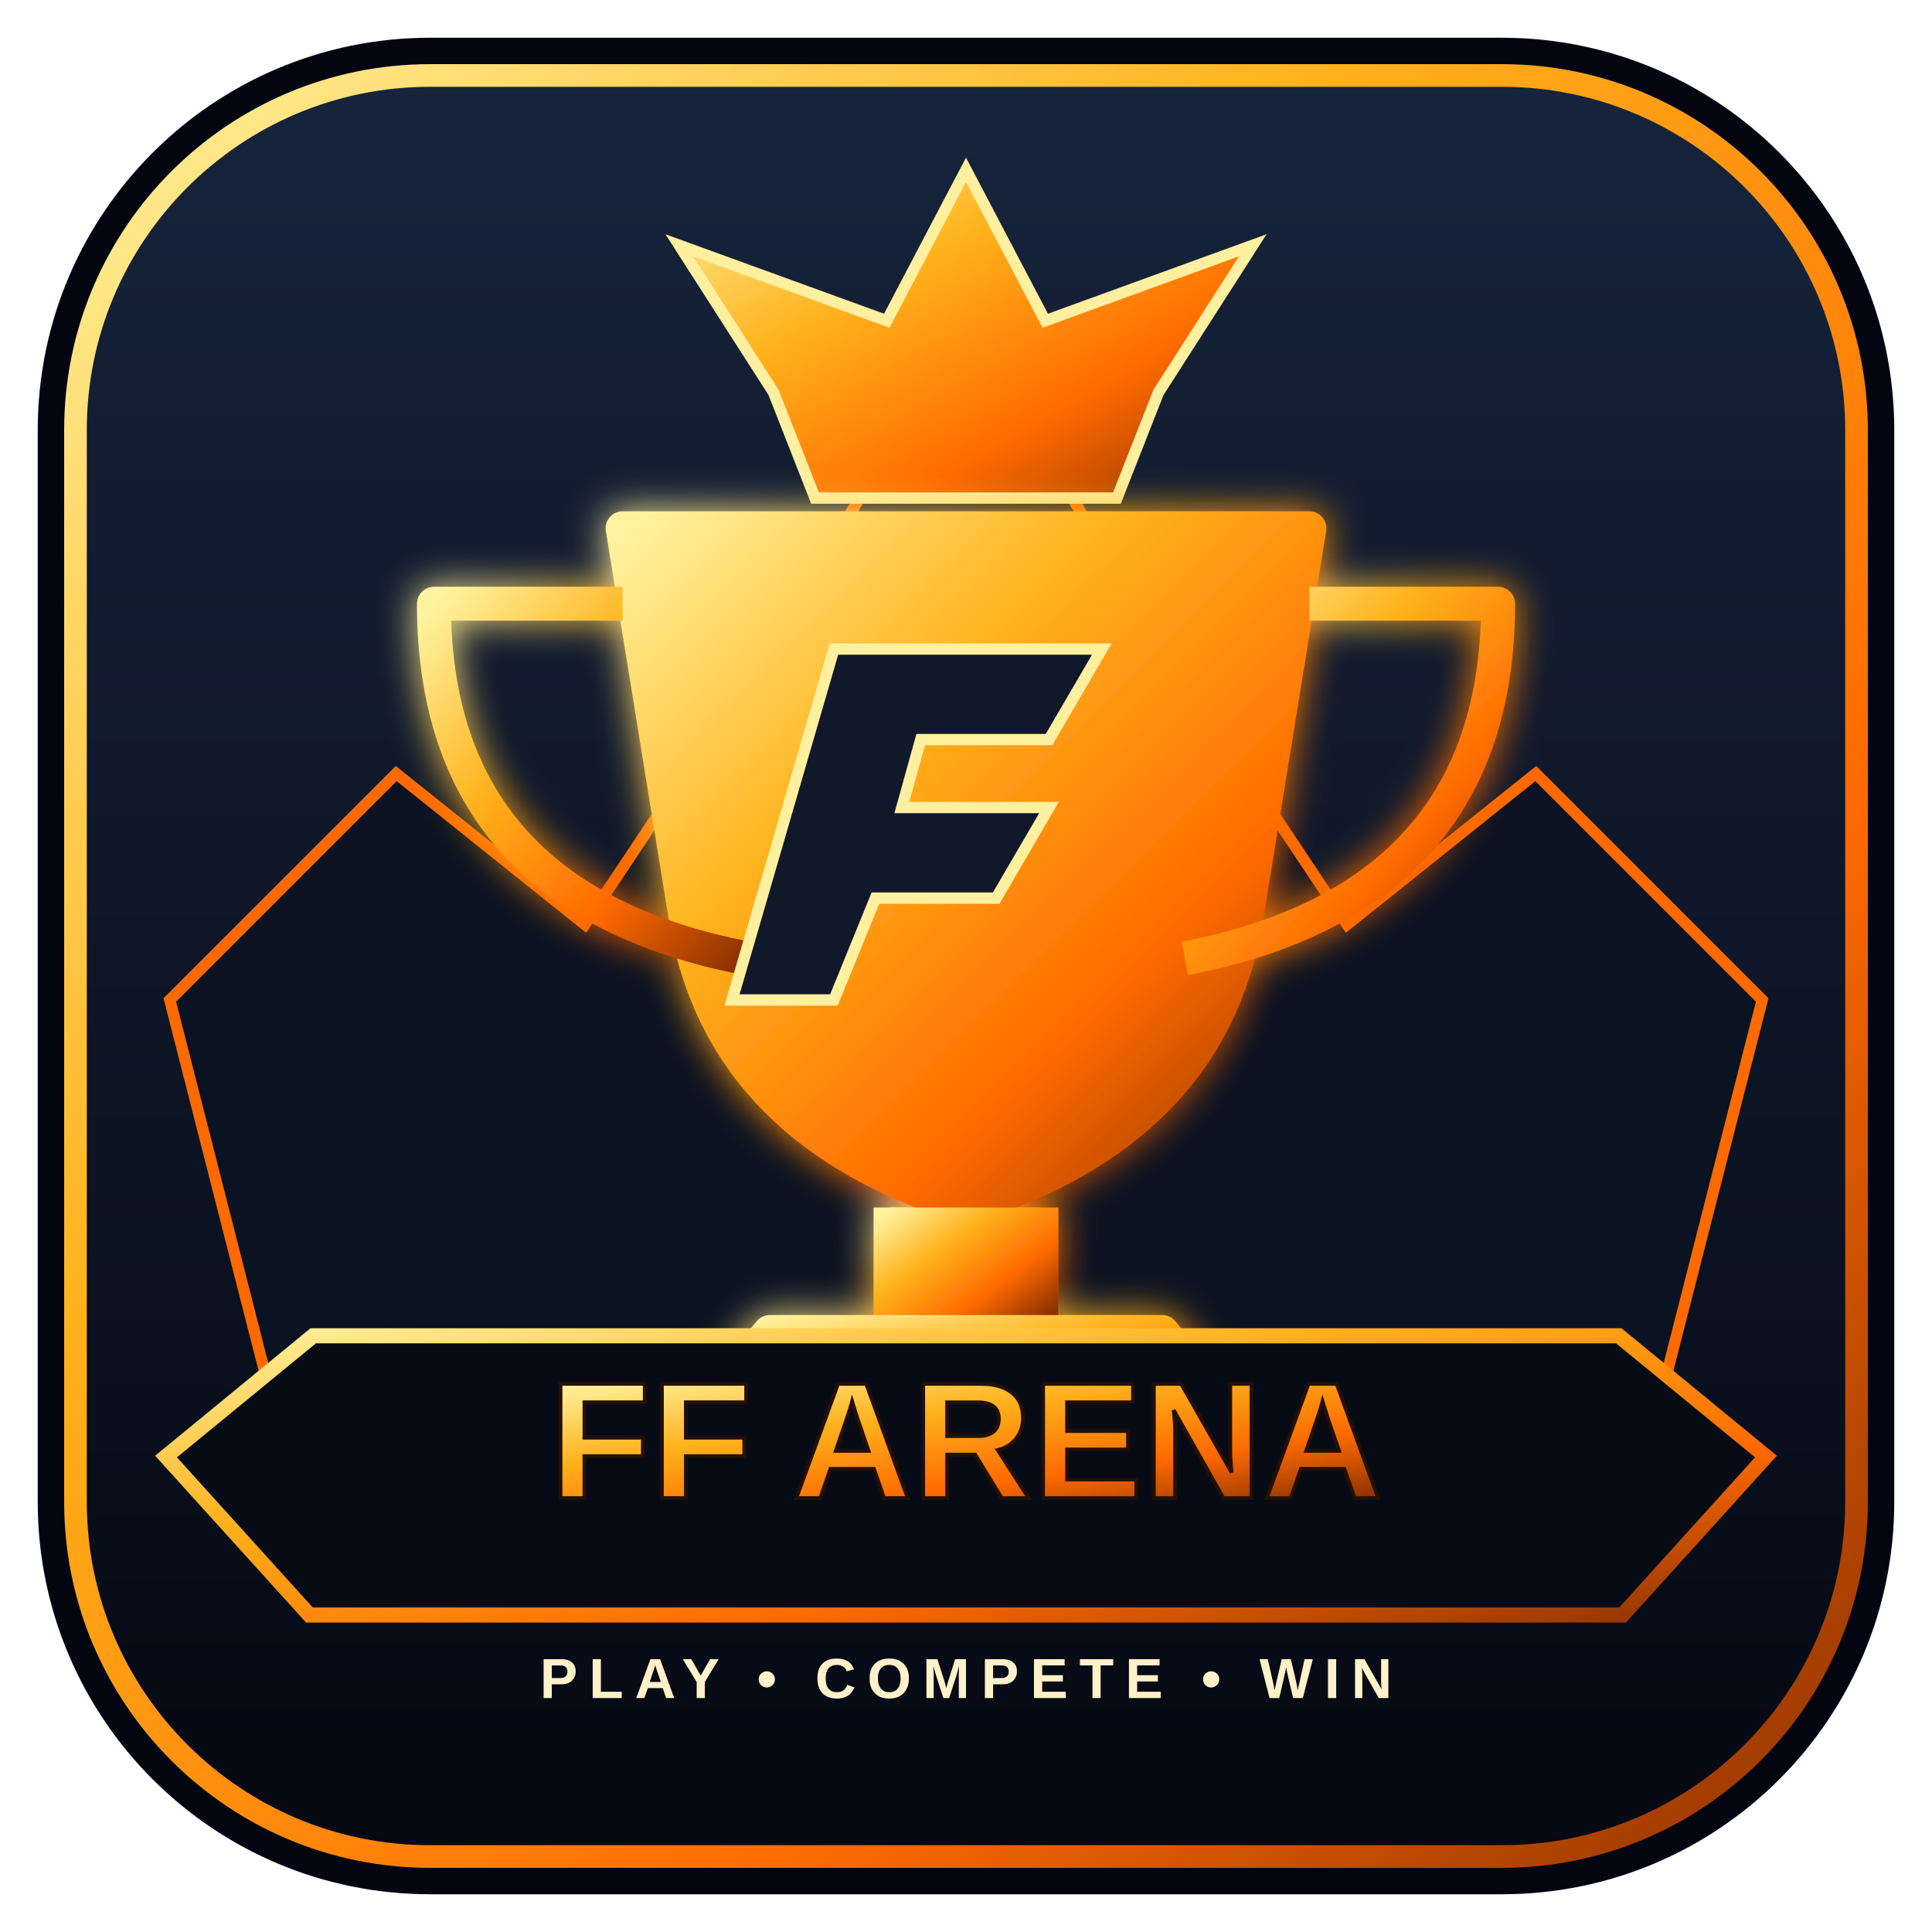
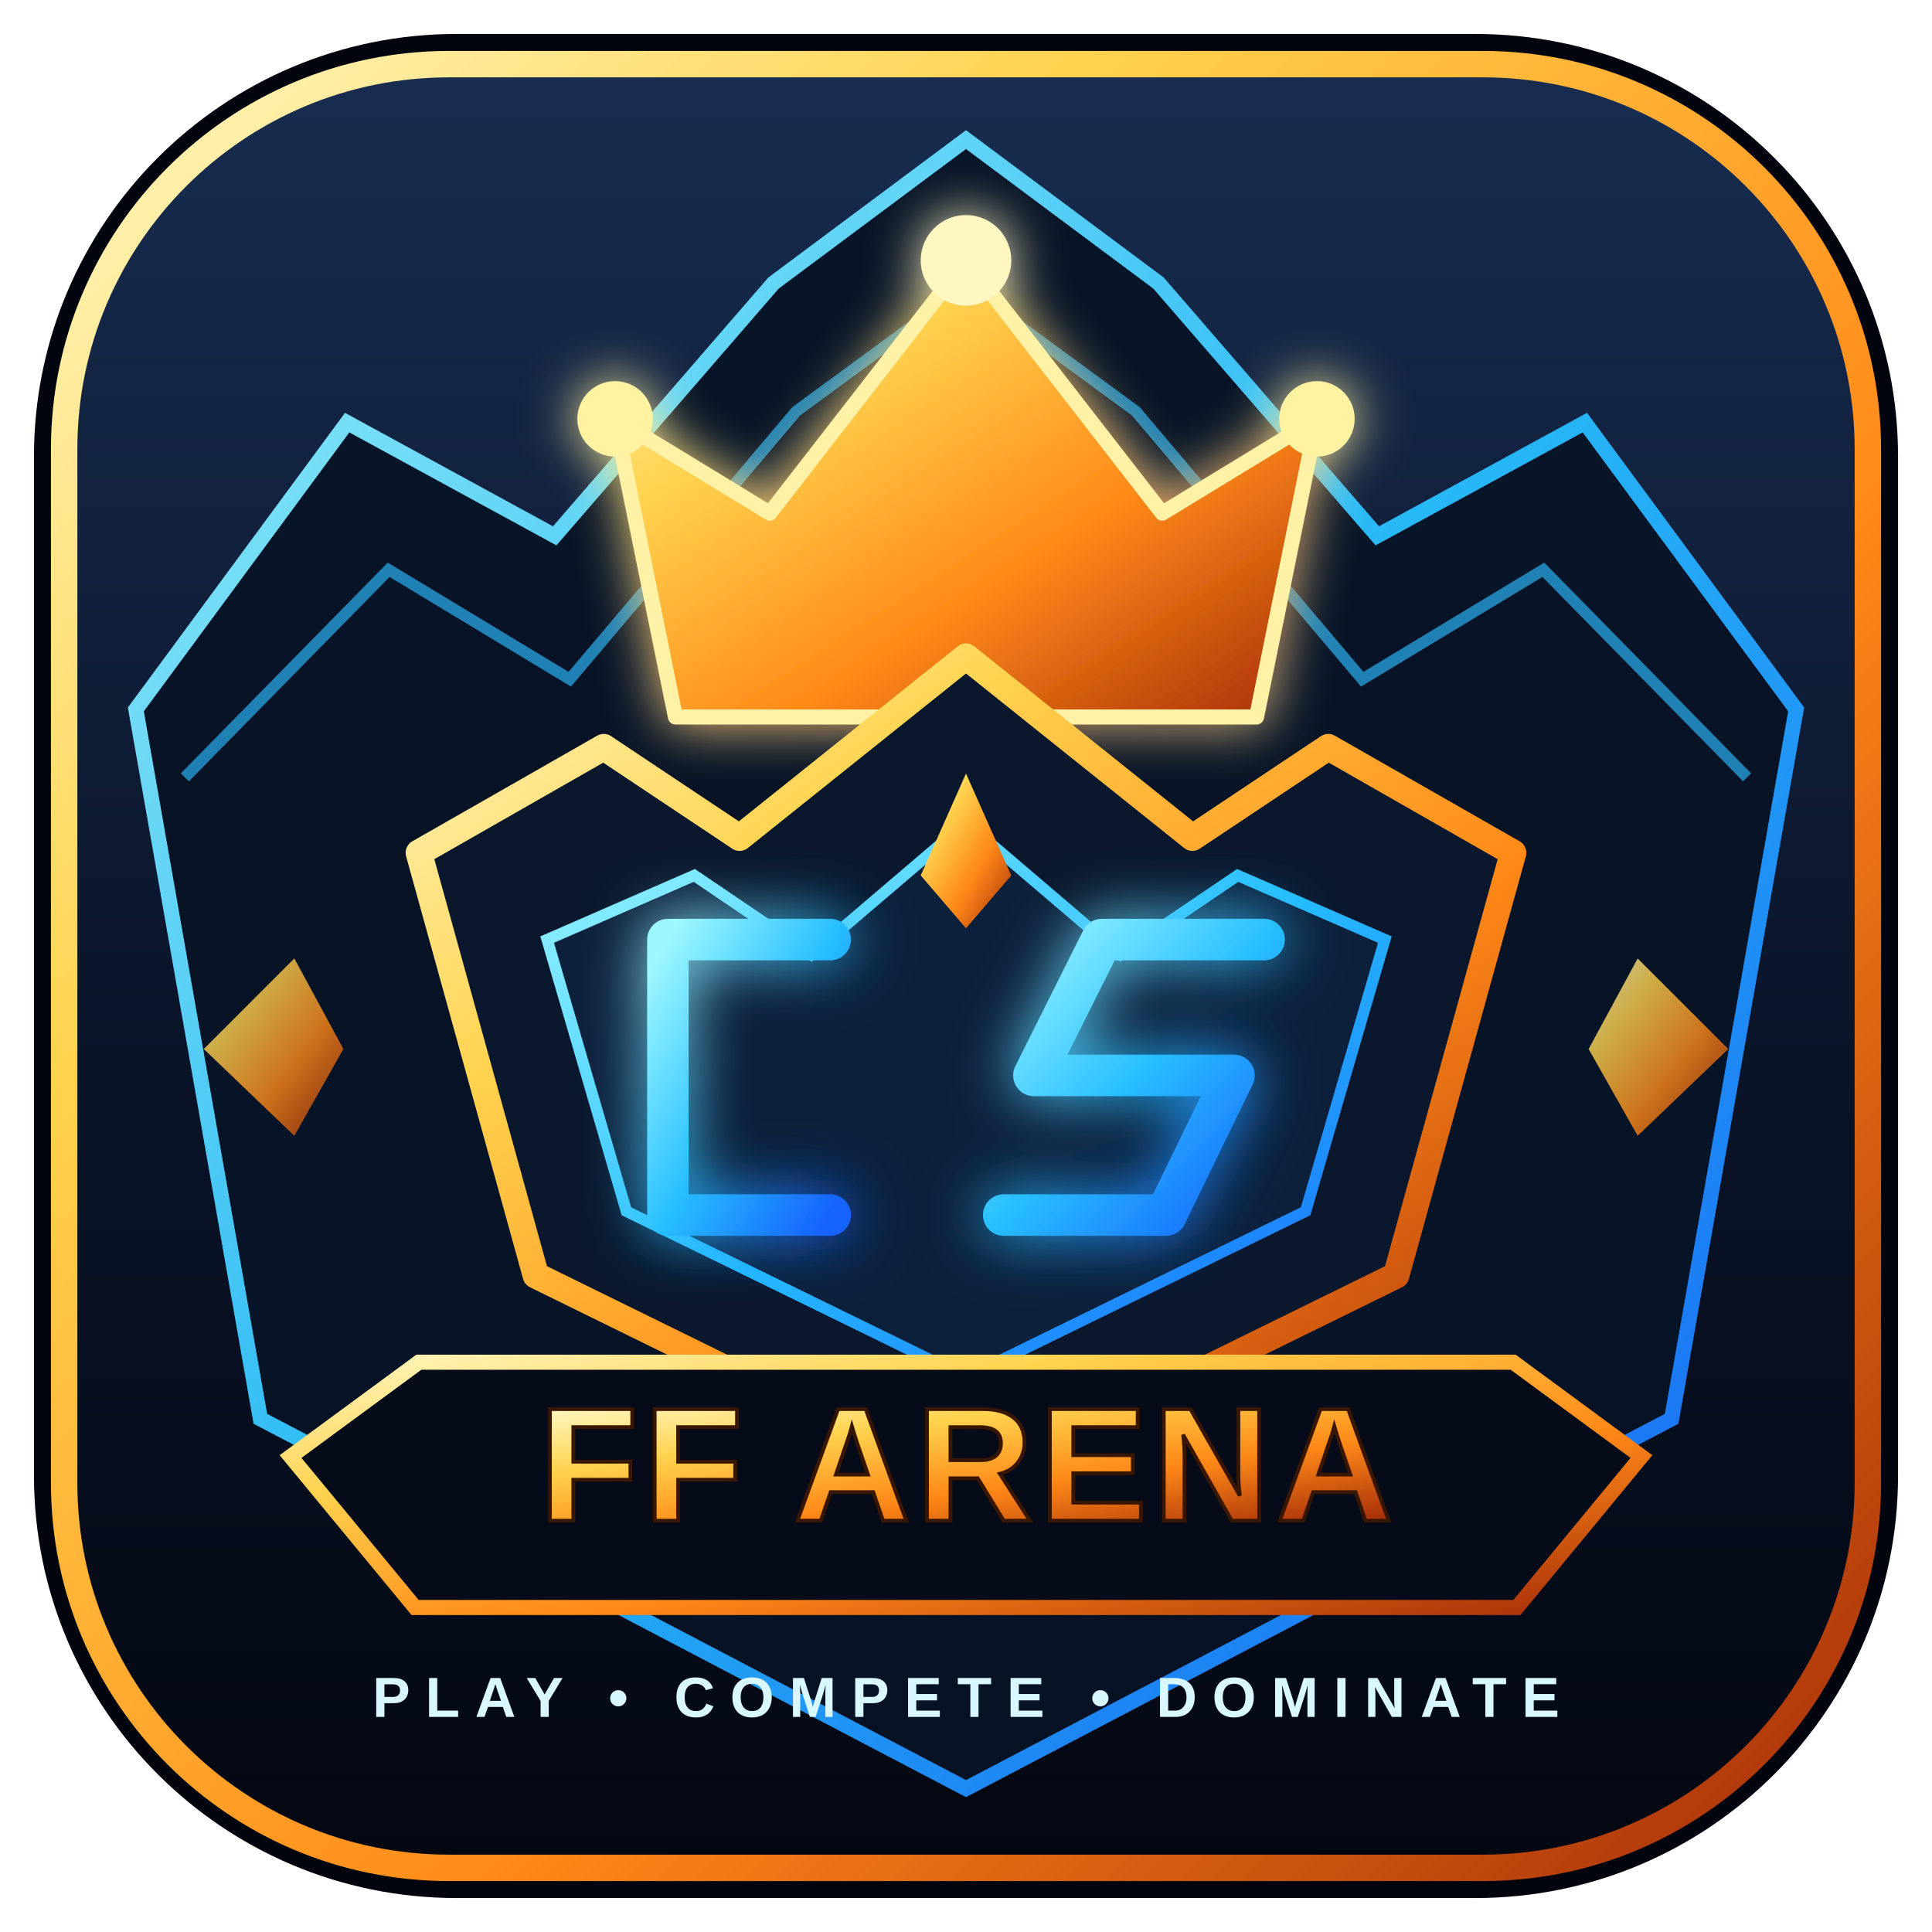
<svg xmlns="http://www.w3.org/2000/svg" viewBox="0 0 512 512" role="img" aria-labelledby="title desc">
  <defs>
-     <linearGradient id="gold" x1="0" y1="0" x2="1" y2="1">
-       <stop stop-color="#fff3a0" />
-       <stop offset=".35" stop-color="#ffb21c" />
-       <stop offset=".7" stop-color="#ff6a00" />
-       <stop offset="1" stop-color="#8b3100" />
+     <linearGradient id="metal" x1="0" y1="0" x2="1" y2="1">
+       <stop stop-color="#fff7c2" />
+       <stop offset=".28" stop-color="#ffd34f" />
+       <stop offset=".62" stop-color="#ff8a18" />
+       <stop offset="1" stop-color="#a52c08" />
    </linearGradient>
-     <linearGradient id="bg" x1="0" y1="0" x2="0" y2="1">
-       <stop stop-color="#17243c" />
-       <stop offset="1" stop-color="#050812" />
+     <linearGradient id="night" x1="0" y1="0" x2="0" y2="1">
+       <stop stop-color="#182d50" />
+       <stop offset=".55" stop-color="#0a1429" />
+       <stop offset="1" stop-color="#030711" />
    </linearGradient>
-     <filter id="glow" x="-50%" y="-50%" width="200%" height="200%">
-       <feGaussianBlur stdDeviation="5" result="b" />
+     <linearGradient id="ice" x1="0" y1="0" x2="1" y2="1">
+       <stop stop-color="#9df7ff" />
+       <stop offset=".5" stop-color="#28bfff" />
+       <stop offset="1" stop-color="#1763ff" />
+     </linearGradient>
+     <filter id="goldGlow" x="-60%" y="-60%" width="220%" height="220%">
+       <feGaussianBlur stdDeviation="7" result="blur" />
      <feMerge>
-         <feMergeNode in="b" />
+         <feMergeNode in="blur" />
+         <feMergeNode in="SourceGraphic" />
+       </feMerge>
+     </filter>
+     <filter id="blueGlow" x="-60%" y="-60%" width="220%" height="220%">
+       <feGaussianBlur stdDeviation="8" result="blur" />
+       <feMerge>
+         <feMergeNode in="blur" />
        <feMergeNode in="SourceGraphic" />
      </feMerge>
    </filter>
  </defs>
-   <rect x="10" y="10" width="492" height="492" rx="104" fill="#030611" />
-   <rect x="20" y="20" width="472" height="472" rx="94" fill="url(#bg)" stroke="url(#gold)" stroke-width="6" />
-   <path d="M45 265 105 205 155 245 205 170 256 85 307 170 357 245 407 205 467 265 430 410 82 410Z" fill="#0b1222" stroke="#ff6a00" stroke-width="3" />
-   <path d="M205 104 180 65 235 85 256 45 277 85 332 65 307 104 296 132 216 132Z" fill="url(#gold)" stroke="#fff0a0" stroke-width="3" />
-   <g filter="url(#glow)" stroke="url(#gold)" stroke-width="9" stroke-linejoin="round">
-     <path d="M165 140H347L330 245Q320 300 256 320Q192 300 182 245Z" fill="url(#gold)" />
-     <path d="M165 160H115Q115 238 198 254" fill="none" />
-     <path d="M347 160H397Q397 238 314 254" fill="none" />
-     <path d="M236 320V350H276V320" fill="url(#gold)" />
-     <path d="M204 353H308L330 380H182Z" fill="url(#gold)" />
+   <rect x="9" y="9" width="494" height="494" rx="112" fill="#02050d" />
+   <rect x="17" y="17" width="478" height="478" rx="102" fill="url(#night)" stroke="url(#metal)" stroke-width="7" />
+   <path d="M36 188 92 112 147 142 205 75 256 37 307 75 365 142 420 112 476 188 443 376 256 474 69 376Z" fill="#071326" stroke="url(#ice)" stroke-width="4" opacity=".95" />
+   <path d="M49 206 103 151 151 180 211 109 256 76 301 109 361 180 409 151 463 206" fill="none" stroke="#2bbcff" stroke-width="3" opacity=".65" />
+   <g filter="url(#goldGlow)">
+     <path d="M163 111 204 136 256 69 308 136 349 111 333 190 179 190Z" fill="url(#metal)" stroke="#fff1a5" stroke-width="4" stroke-linejoin="round" />
+     <circle cx="163" cy="111" r="10" fill="#fff2a1" />
+     <circle cx="256" cy="69" r="12" fill="#fff7c2" />
+     <circle cx="349" cy="111" r="10" fill="#fff2a1" />
  </g>
-   <path d="M221 172H292L278 196H244L239 214H278L264 238H232L221 265H194Z" fill="#11182a" stroke="#fff0a0" stroke-width="3" />
-   <path d="M44 386 83 354H429L468 386 430 428H82Z" fill="#070b16" stroke="url(#gold)" stroke-width="4" />
-   <text x="256" y="397" font-family="Arial Black,Arial,sans-serif" font-size="44" font-weight="900" text-anchor="middle" fill="url(#gold)" stroke="#231000" stroke-width="1">FF ARENA</text>
-   <text x="256" y="450" font-family="Arial,sans-serif" font-size="15" font-weight="700" letter-spacing="3" text-anchor="middle" fill="#fff1c9">PLAY • COMPETE • WIN</text>
+   <path d="M111 226 160 198 196 222 256 174 316 222 352 198 401 226 370 338 256 394 142 338Z" fill="#0a172d" stroke="url(#metal)" stroke-width="7" stroke-linejoin="round" />
+   <path d="M145 249 184 232 215 253 256 218 297 253 328 232 367 249 346 321 256 365 166 321Z" fill="#0d203b" stroke="url(#ice)" stroke-width="3" />
+   <g filter="url(#blueGlow)" fill="none" stroke="url(#ice)" stroke-width="11" stroke-linecap="round" stroke-linejoin="round">
+     <path d="M220 249H177V322H220" />
+     <path d="M177 285H211" />
+     <path d="M335 249H292L274 285H327L309 322H266" />
+   </g>
+   <path d="M256 205 268 232 256 246 244 232Z" fill="url(#metal)" />
+   <path d="M77 386 111 361H401L435 386 402 426H110Z" fill="#050b18" stroke="url(#metal)" stroke-width="4" />
+   <text x="256" y="403" text-anchor="middle" font-family="Arial Black,Arial,sans-serif" font-size="43" font-weight="900" letter-spacing="1.5" fill="url(#metal)" stroke="#381600" stroke-width="1">FF ARENA</text>
+   <text x="256" y="455" text-anchor="middle" font-family="Arial,sans-serif" font-size="15" font-weight="800" letter-spacing="4" fill="#d8f7ff">PLAY • COMPETE • DOMINATE</text>
+   <path d="M54 278 78 254 91 278 78 301Z" fill="url(#metal)" opacity=".8" />
+   <path d="M458 278 434 254 421 278 434 301Z" fill="url(#metal)" opacity=".8" />
</svg>
